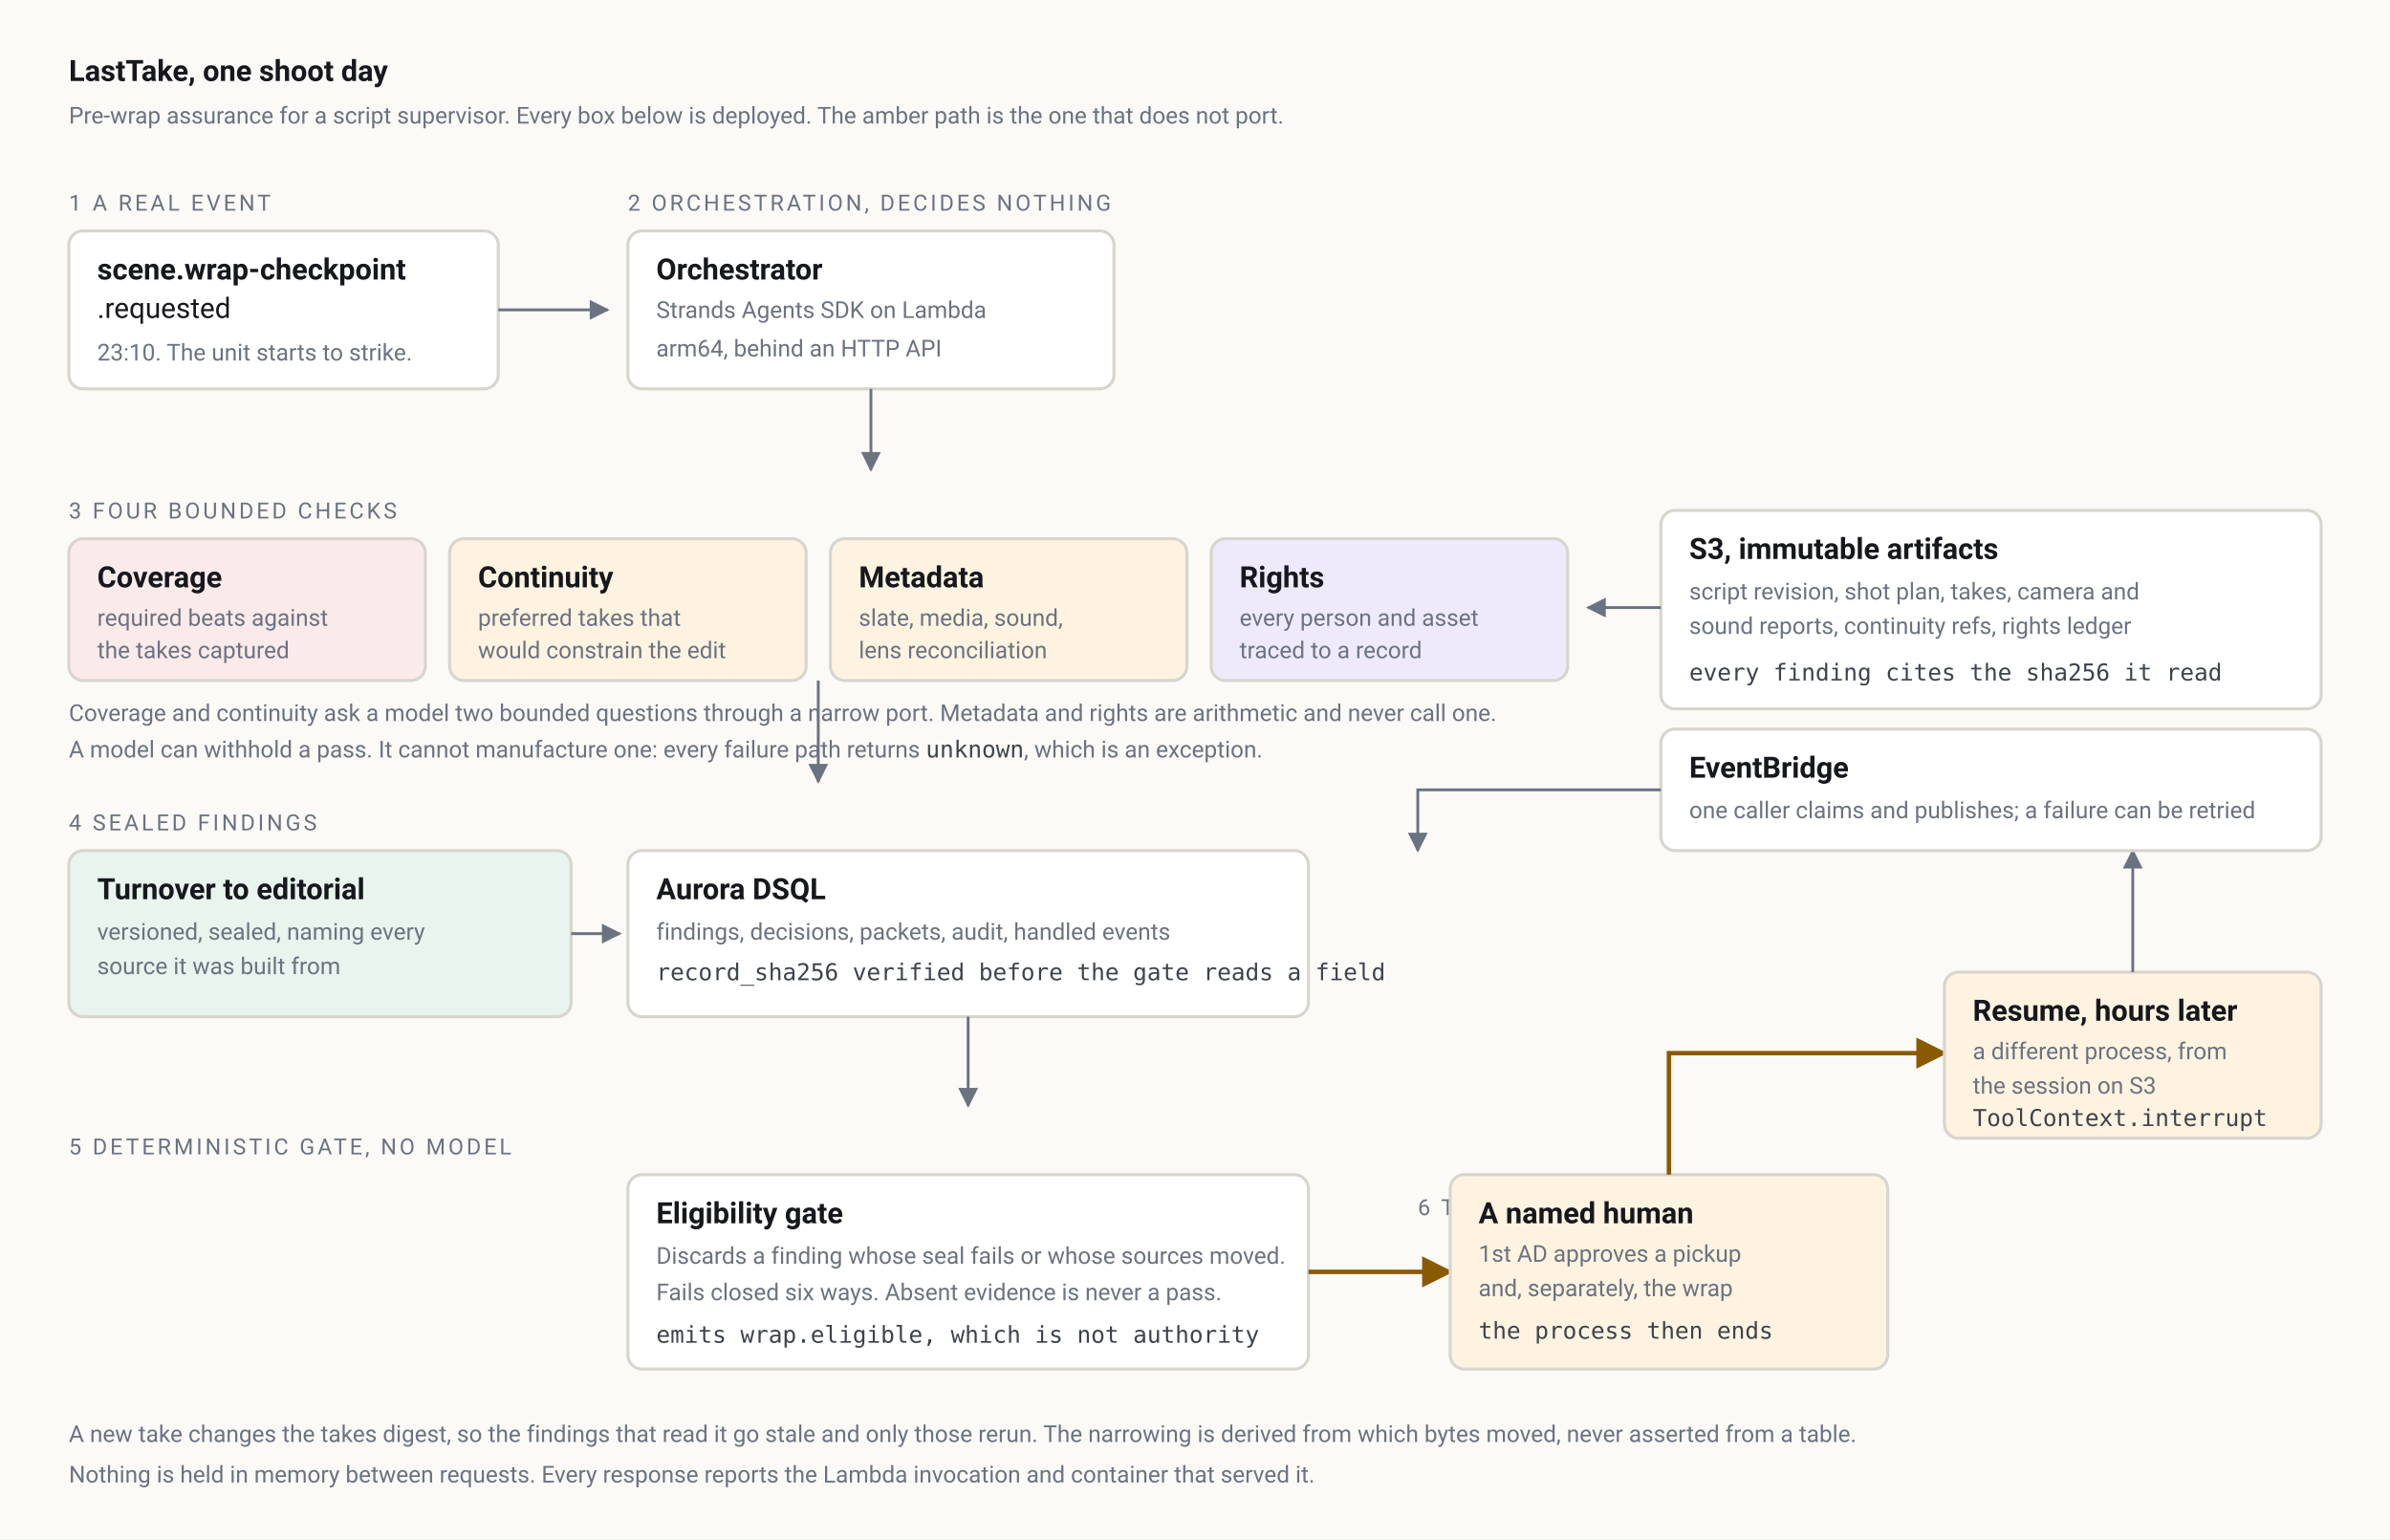
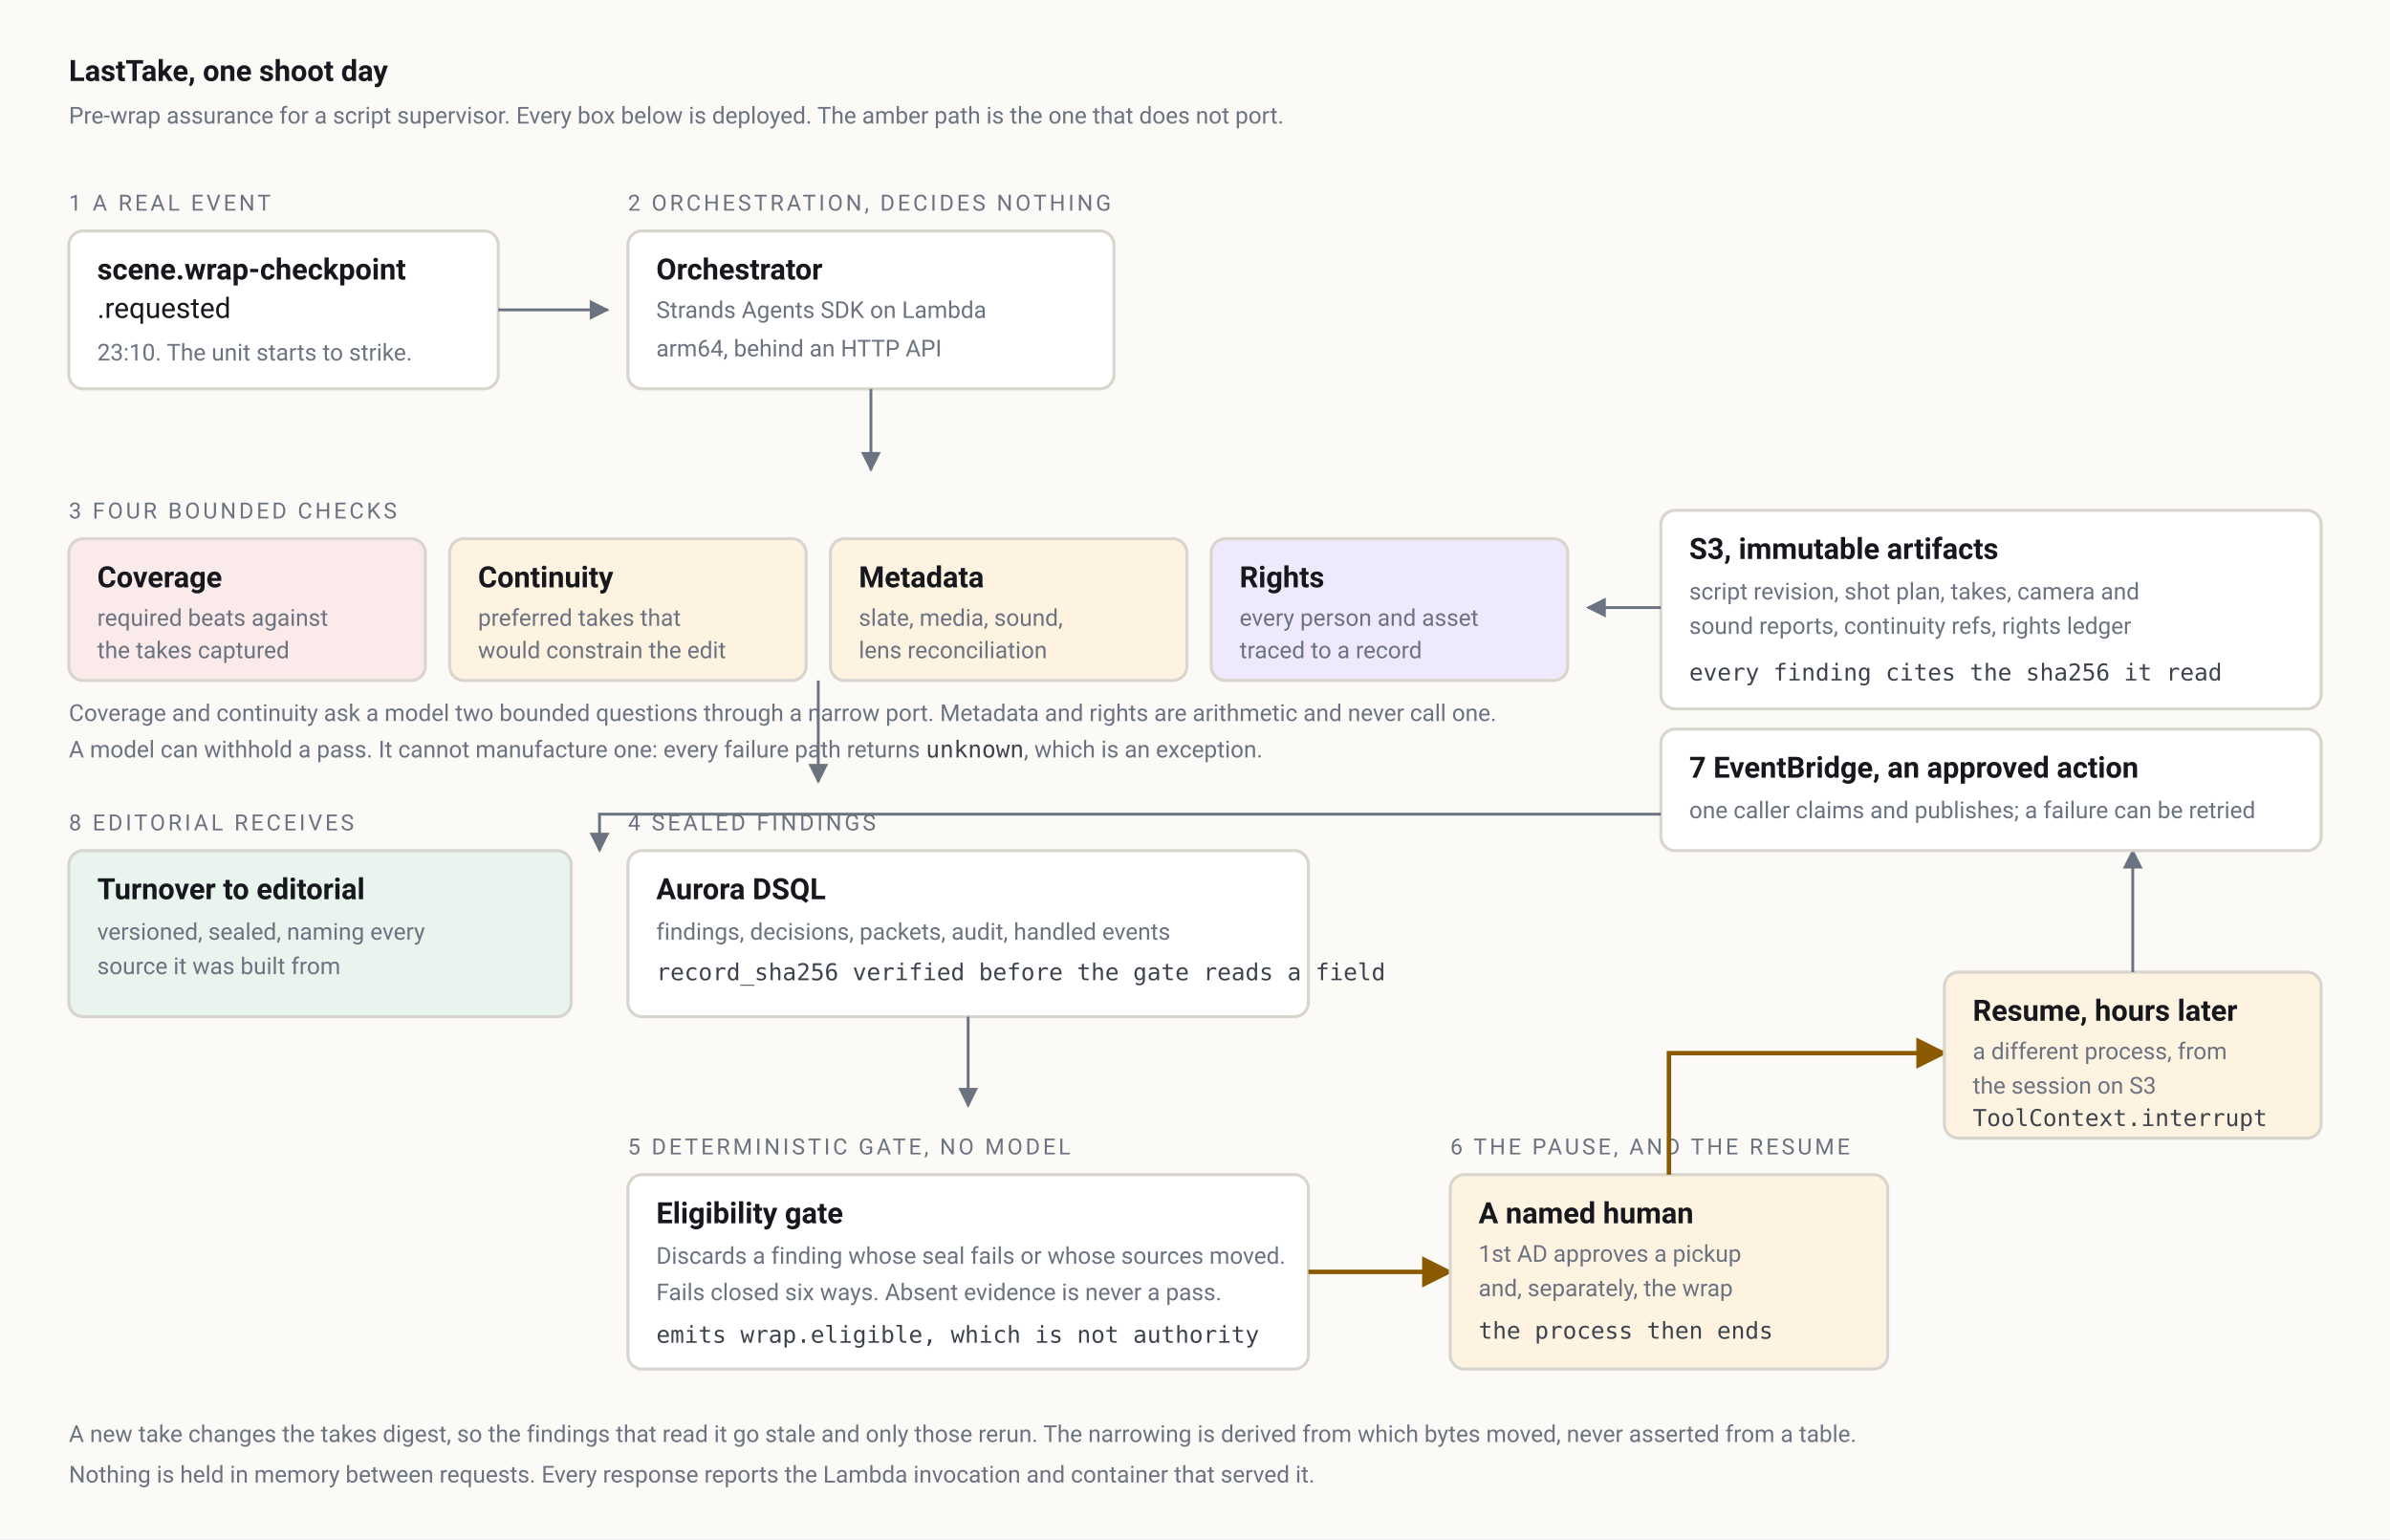
<svg xmlns="http://www.w3.org/2000/svg" viewBox="0 0 1180 760" width="1180" height="760" font-family="-apple-system,BlinkMacSystemFont,Segoe UI,Roboto,Helvetica,Arial,sans-serif">
  <rect width="1180" height="760" fill="#fbfaf7" />
  <defs>
    <marker id="a" viewBox="0 0 10 10" refX="9" refY="5" markerWidth="7" markerHeight="7" orient="auto">
      <path d="M0 0 L10 5 L0 10 z" fill="#6b7280" />
    </marker>
    <marker id="ah" viewBox="0 0 10 10" refX="9" refY="5" markerWidth="7" markerHeight="7" orient="auto">
      <path d="M0 0 L10 5 L0 10 z" fill="#8a5a00" />
    </marker>
  </defs>
  <style>
    .box  { stroke:#d8d5ce; stroke-width:1.5; rx:7; }
    .t    { fill:#16181d; font-size:14px; }
    .tb   { fill:#16181d; font-size:14.5px; font-weight:650; }
    .s    { fill:#6b7280; font-size:11.5px; }
    .lbl  { fill:#6b7280; font-size:11px; }
    .hd   { fill:#6b7280; font-size:11px; letter-spacing:1.4px; }
    .ln   { stroke:#6b7280; stroke-width:1.4; fill:none; marker-end:url(#a); }
    .lnh  { stroke:#8a5a00; stroke-width:2.2; fill:none; marker-end:url(#ah); }
    .mono { font-family:ui-monospace,SFMono-Regular,Consolas,monospace; font-size:11.5px; fill:#3d434c; }
  </style>
  <text x="34" y="40" class="tb" font-size="19">LastTake, one shoot day</text>
  <text x="34" y="61" class="s">Pre-wrap assurance for a script supervisor. Every box below is deployed. The amber path is the one that does not port.</text>
  <text x="34" y="104" class="hd">1 A REAL EVENT</text>
  <rect x="34" y="114" width="212" height="78" class="box" fill="#fff" />
  <text x="48" y="138" class="tb">scene.wrap-checkpoint</text>
  <text x="48" y="157" class="t">.requested</text>
  <text x="48" y="178" class="s">23:10. The unit starts to strike.</text>
  <path d="M246 153 H300" class="ln" />
  <text x="310" y="104" class="hd">2 ORCHESTRATION, DECIDES NOTHING</text>
  <rect x="310" y="114" width="240" height="78" class="box" fill="#fff" />
  <text x="324" y="138" class="tb">Orchestrator</text>
  <text x="324" y="157" class="s">Strands Agents SDK on Lambda</text>
  <text x="324" y="176" class="s">arm64, behind an HTTP API</text>
  <path d="M430 192 V232" class="ln" />
  <text x="34" y="256" class="hd">3 FOUR BOUNDED CHECKS</text>
  <g>
    <rect x="34" y="266" width="176" height="70" class="box" fill="#fbeaea" />
    <text x="48" y="290" class="tb">Coverage</text>
    <text x="48" y="309" class="s">required beats against</text>
    <text x="48" y="325" class="s">the takes captured</text>
    <rect x="222" y="266" width="176" height="70" class="box" fill="#fdf3e0" />
    <text x="236" y="290" class="tb">Continuity</text>
    <text x="236" y="309" class="s">preferred takes that</text>
    <text x="236" y="325" class="s">would constrain the edit</text>
    <rect x="410" y="266" width="176" height="70" class="box" fill="#fdf3e0" />
    <text x="424" y="290" class="tb">Metadata</text>
    <text x="424" y="309" class="s">slate, media, sound,</text>
    <text x="424" y="325" class="s">lens reconciliation</text>
    <rect x="598" y="266" width="176" height="70" class="box" fill="#efeafb" />
    <text x="612" y="290" class="tb">Rights</text>
    <text x="612" y="309" class="s">every person and asset</text>
    <text x="612" y="325" class="s">traced to a record</text>
  </g>
  <text x="34" y="356" class="s">Coverage and continuity ask a model two bounded questions through a narrow port. Metadata and rights are arithmetic and never call one.</text>
  <text x="34" y="374" class="s">A model can withhold a pass. It cannot manufacture one: every failure path returns <tspan class="mono">unknown</tspan>, which is an exception.</text>
  <rect x="820" y="252" width="326" height="98" class="box" fill="#fff" />
  <text x="834" y="276" class="tb">S3, immutable artifacts</text>
  <text x="834" y="296" class="s">script revision, shot plan, takes, camera and</text>
  <text x="834" y="313" class="s">sound reports, continuity refs, rights ledger</text>
  <text x="834" y="336" class="mono">every finding cites the sha256 it read</text>
  <path d="M820 300 H784" class="ln" />
  <path d="M404 336 V386" class="ln" />
-   <text x="34" y="410" class="hd">4 SEALED FINDINGS</text>
+   <text x="310" y="410" class="hd">4 SEALED FINDINGS</text>
+   <text x="34" y="410" class="hd">8 EDITORIAL RECEIVES</text>
  <rect x="310" y="420" width="336" height="82" class="box" fill="#fff" />
  <text x="324" y="444" class="tb">Aurora DSQL</text>
  <text x="324" y="464" class="s">findings, decisions, packets, audit, handled events</text>
  <text x="324" y="484" class="mono">record_sha256 verified before the gate reads a field</text>
  <path d="M478 502 V546" class="ln" />
-   <text x="34" y="570" class="hd">5 DETERMINISTIC GATE, NO MODEL</text>
+   <text x="310" y="570" class="hd">5 DETERMINISTIC GATE, NO MODEL</text>
  <rect x="310" y="580" width="336" height="96" class="box" fill="#fff" stroke="#137a4c" stroke-width="2.5" />
  <text x="324" y="604" class="tb">Eligibility gate</text>
  <text x="324" y="624" class="s">Discards a finding whose seal fails or whose sources moved.</text>
  <text x="324" y="642" class="s">Fails closed six ways. Absent evidence is never a pass.</text>
  <text x="324" y="663" class="mono">emits wrap.eligible, which is not authority</text>
  <path d="M646 628 H716" class="lnh" />
-   <text x="700" y="600" class="hd" fill="#8a5a00">6 THE PAUSE</text>
+   <text x="716" y="570" class="hd" fill="#8a5a00">6 THE PAUSE, AND THE RESUME</text>
  <rect x="716" y="580" width="216" height="96" class="box" fill="#fdf3e0" stroke="#8a5a00" stroke-width="2" />
  <text x="730" y="604" class="tb">A named human</text>
  <text x="730" y="623" class="s">1st AD approves a pickup</text>
  <text x="730" y="640" class="s">and, separately, the wrap</text>
  <text x="730" y="661" class="mono">the process then ends</text>
  <path d="M824 580 V520 H960" class="lnh" />
  <rect x="960" y="480" width="186" height="82" class="box" fill="#fdf3e0" stroke="#8a5a00" stroke-width="2" />
  <text x="974" y="504" class="tb">Resume, hours later</text>
  <text x="974" y="523" class="s">a different process, from</text>
  <text x="974" y="540" class="s">the session on S3</text>
  <text x="974" y="556" class="mono">ToolContext.interrupt</text>
  <path d="M1053 480 V420" class="ln" />
  <rect x="820" y="360" width="326" height="60" class="box" fill="#fff" />
-   <text x="834" y="384" class="tb">EventBridge</text>
+   <text x="834" y="384" class="tb">7 EventBridge, an approved action</text>
  <text x="834" y="404" class="s">one caller claims and publishes; a failure can be retried</text>
-   <path d="M820 390 H700 V420" class="ln" />
+   <path d="M820 402 H296 V420" class="ln" />
  <rect x="34" y="420" width="248" height="82" class="box" fill="#e8f4ed" />
  <text x="48" y="444" class="tb">Turnover to editorial</text>
  <text x="48" y="464" class="s">versioned, sealed, naming every</text>
  <text x="48" y="481" class="s">source it was built from</text>
-   <path d="M310 461 H286" class="ln" marker-end="url(#a)" transform="translate(-4,0) rotate(180,298,461)" />
  <text x="34" y="712" class="s">A new take changes the takes digest, so the findings that read it go stale and only those rerun. The narrowing is derived from which bytes moved, never asserted from a table.</text>
  <text x="34" y="732" class="s">Nothing is held in memory between requests. Every response reports the Lambda invocation and container that served it.</text>
</svg>
